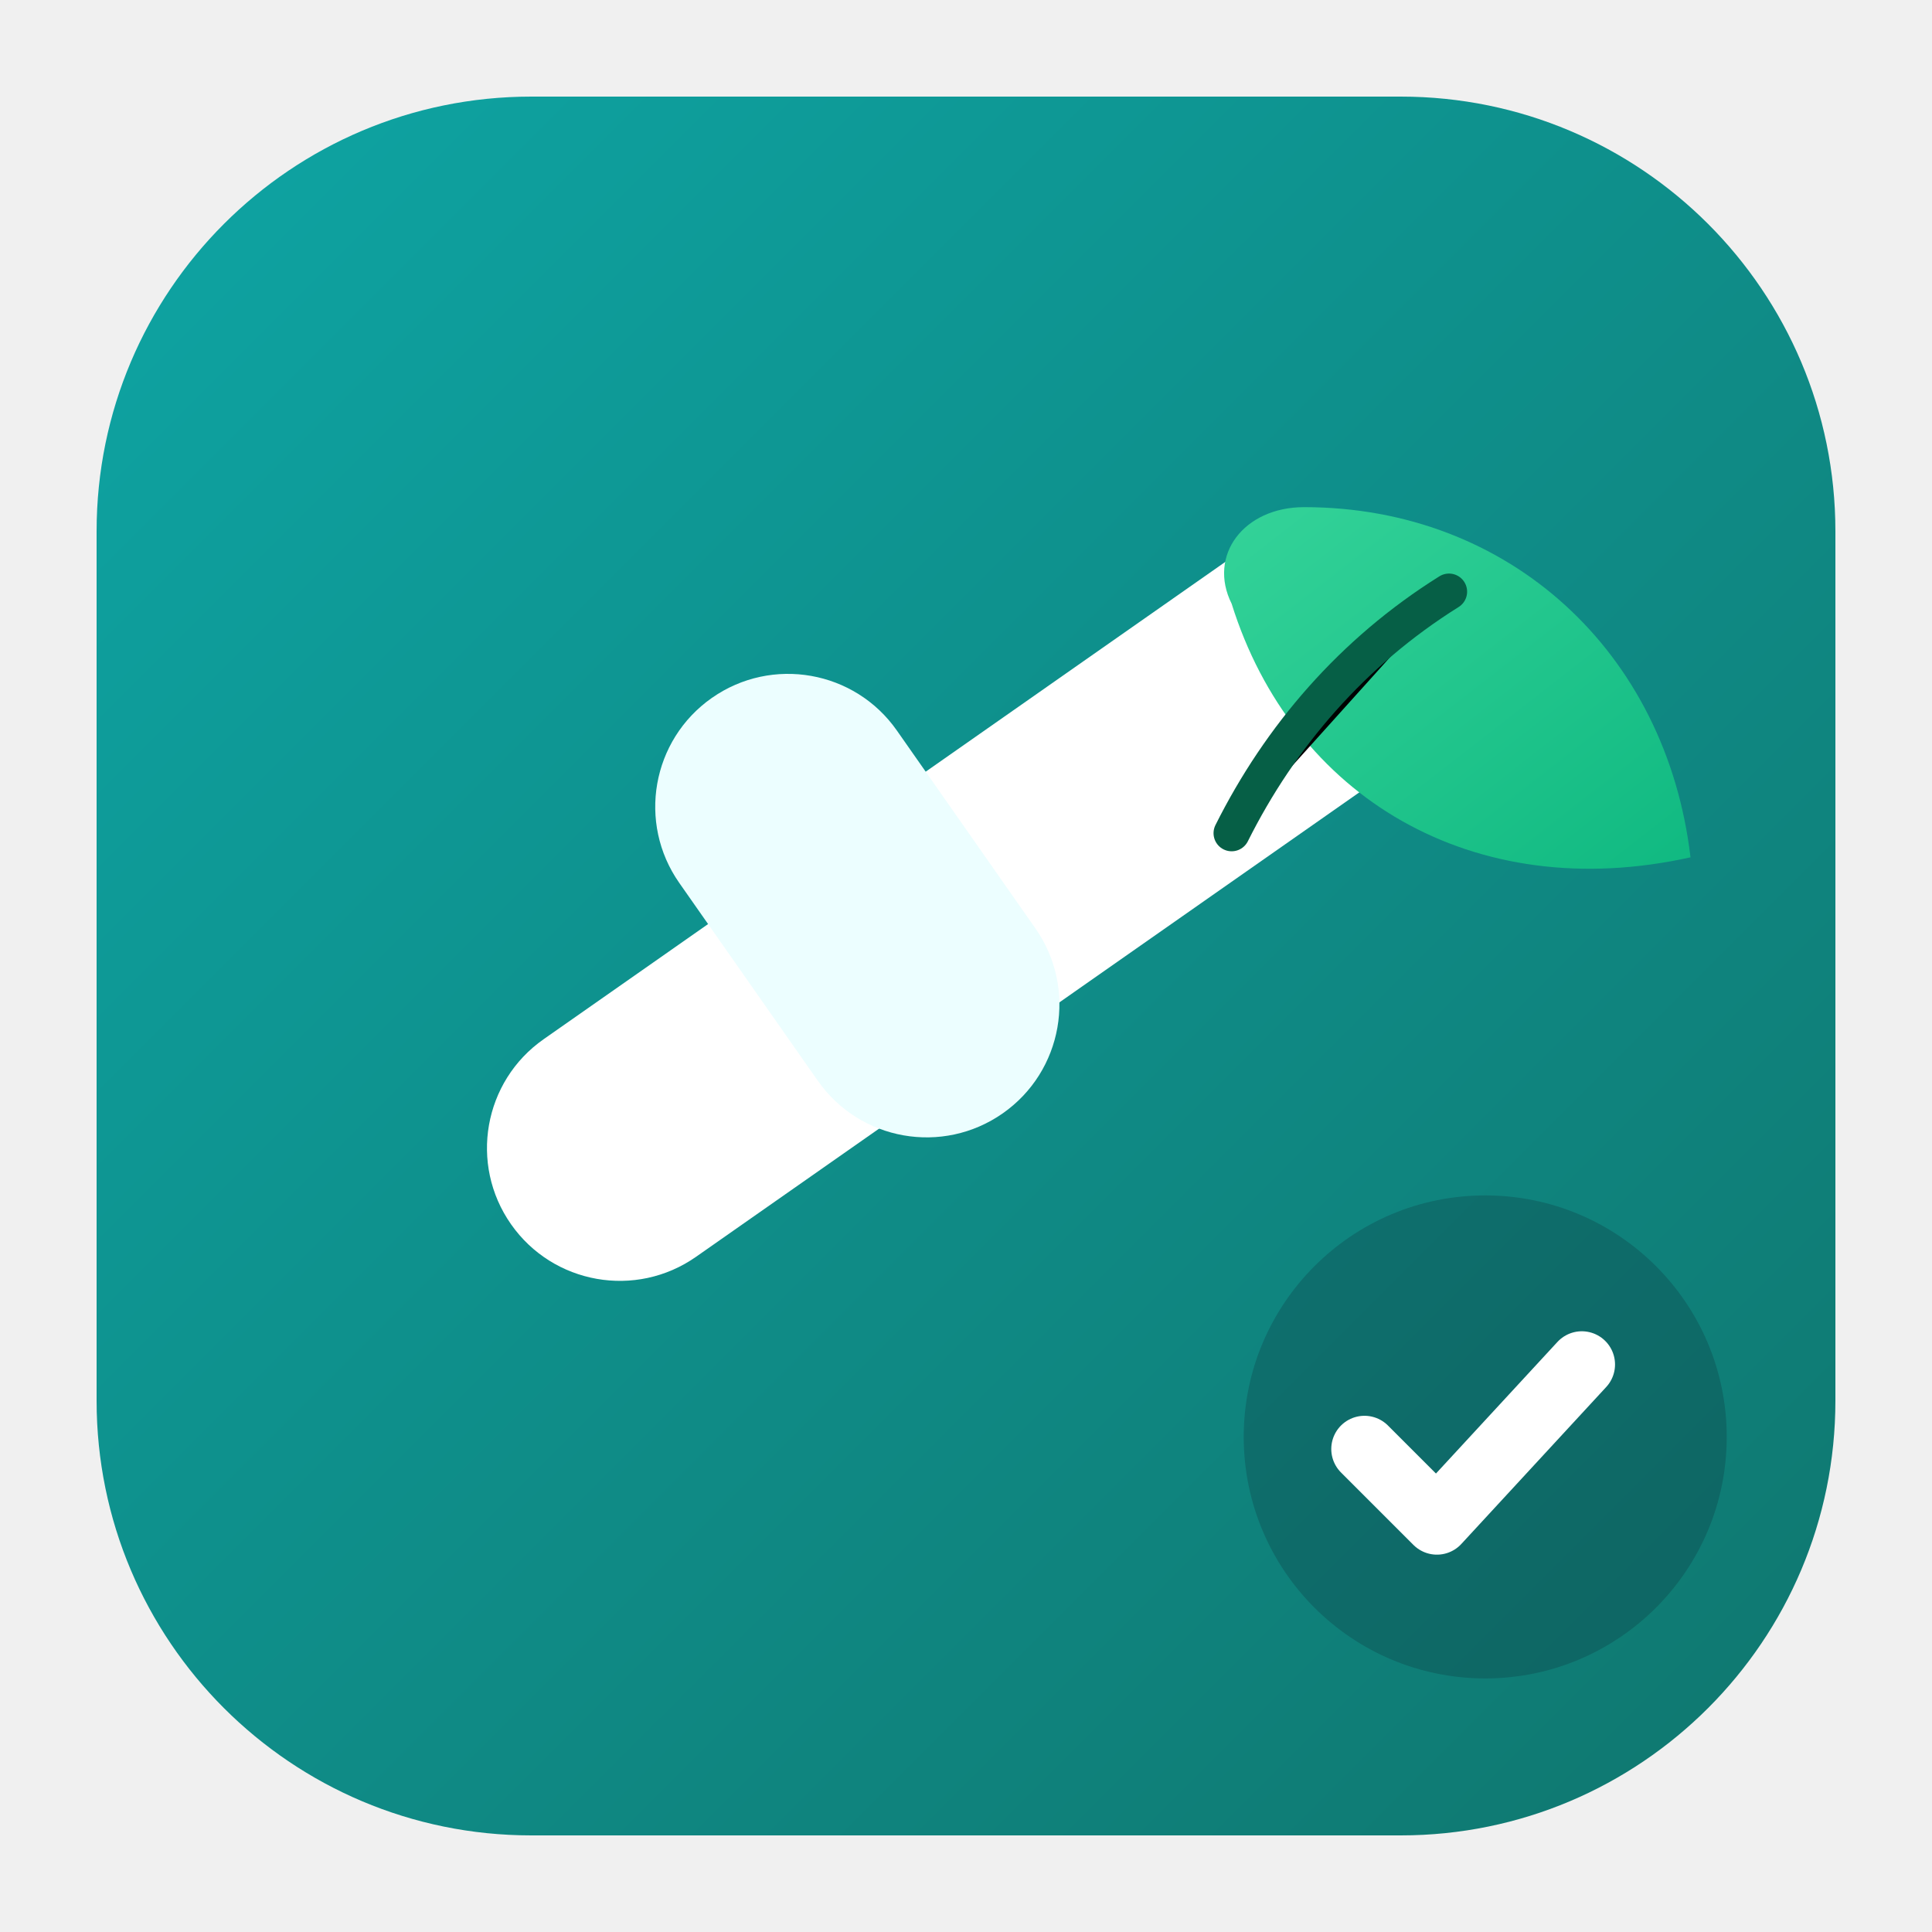
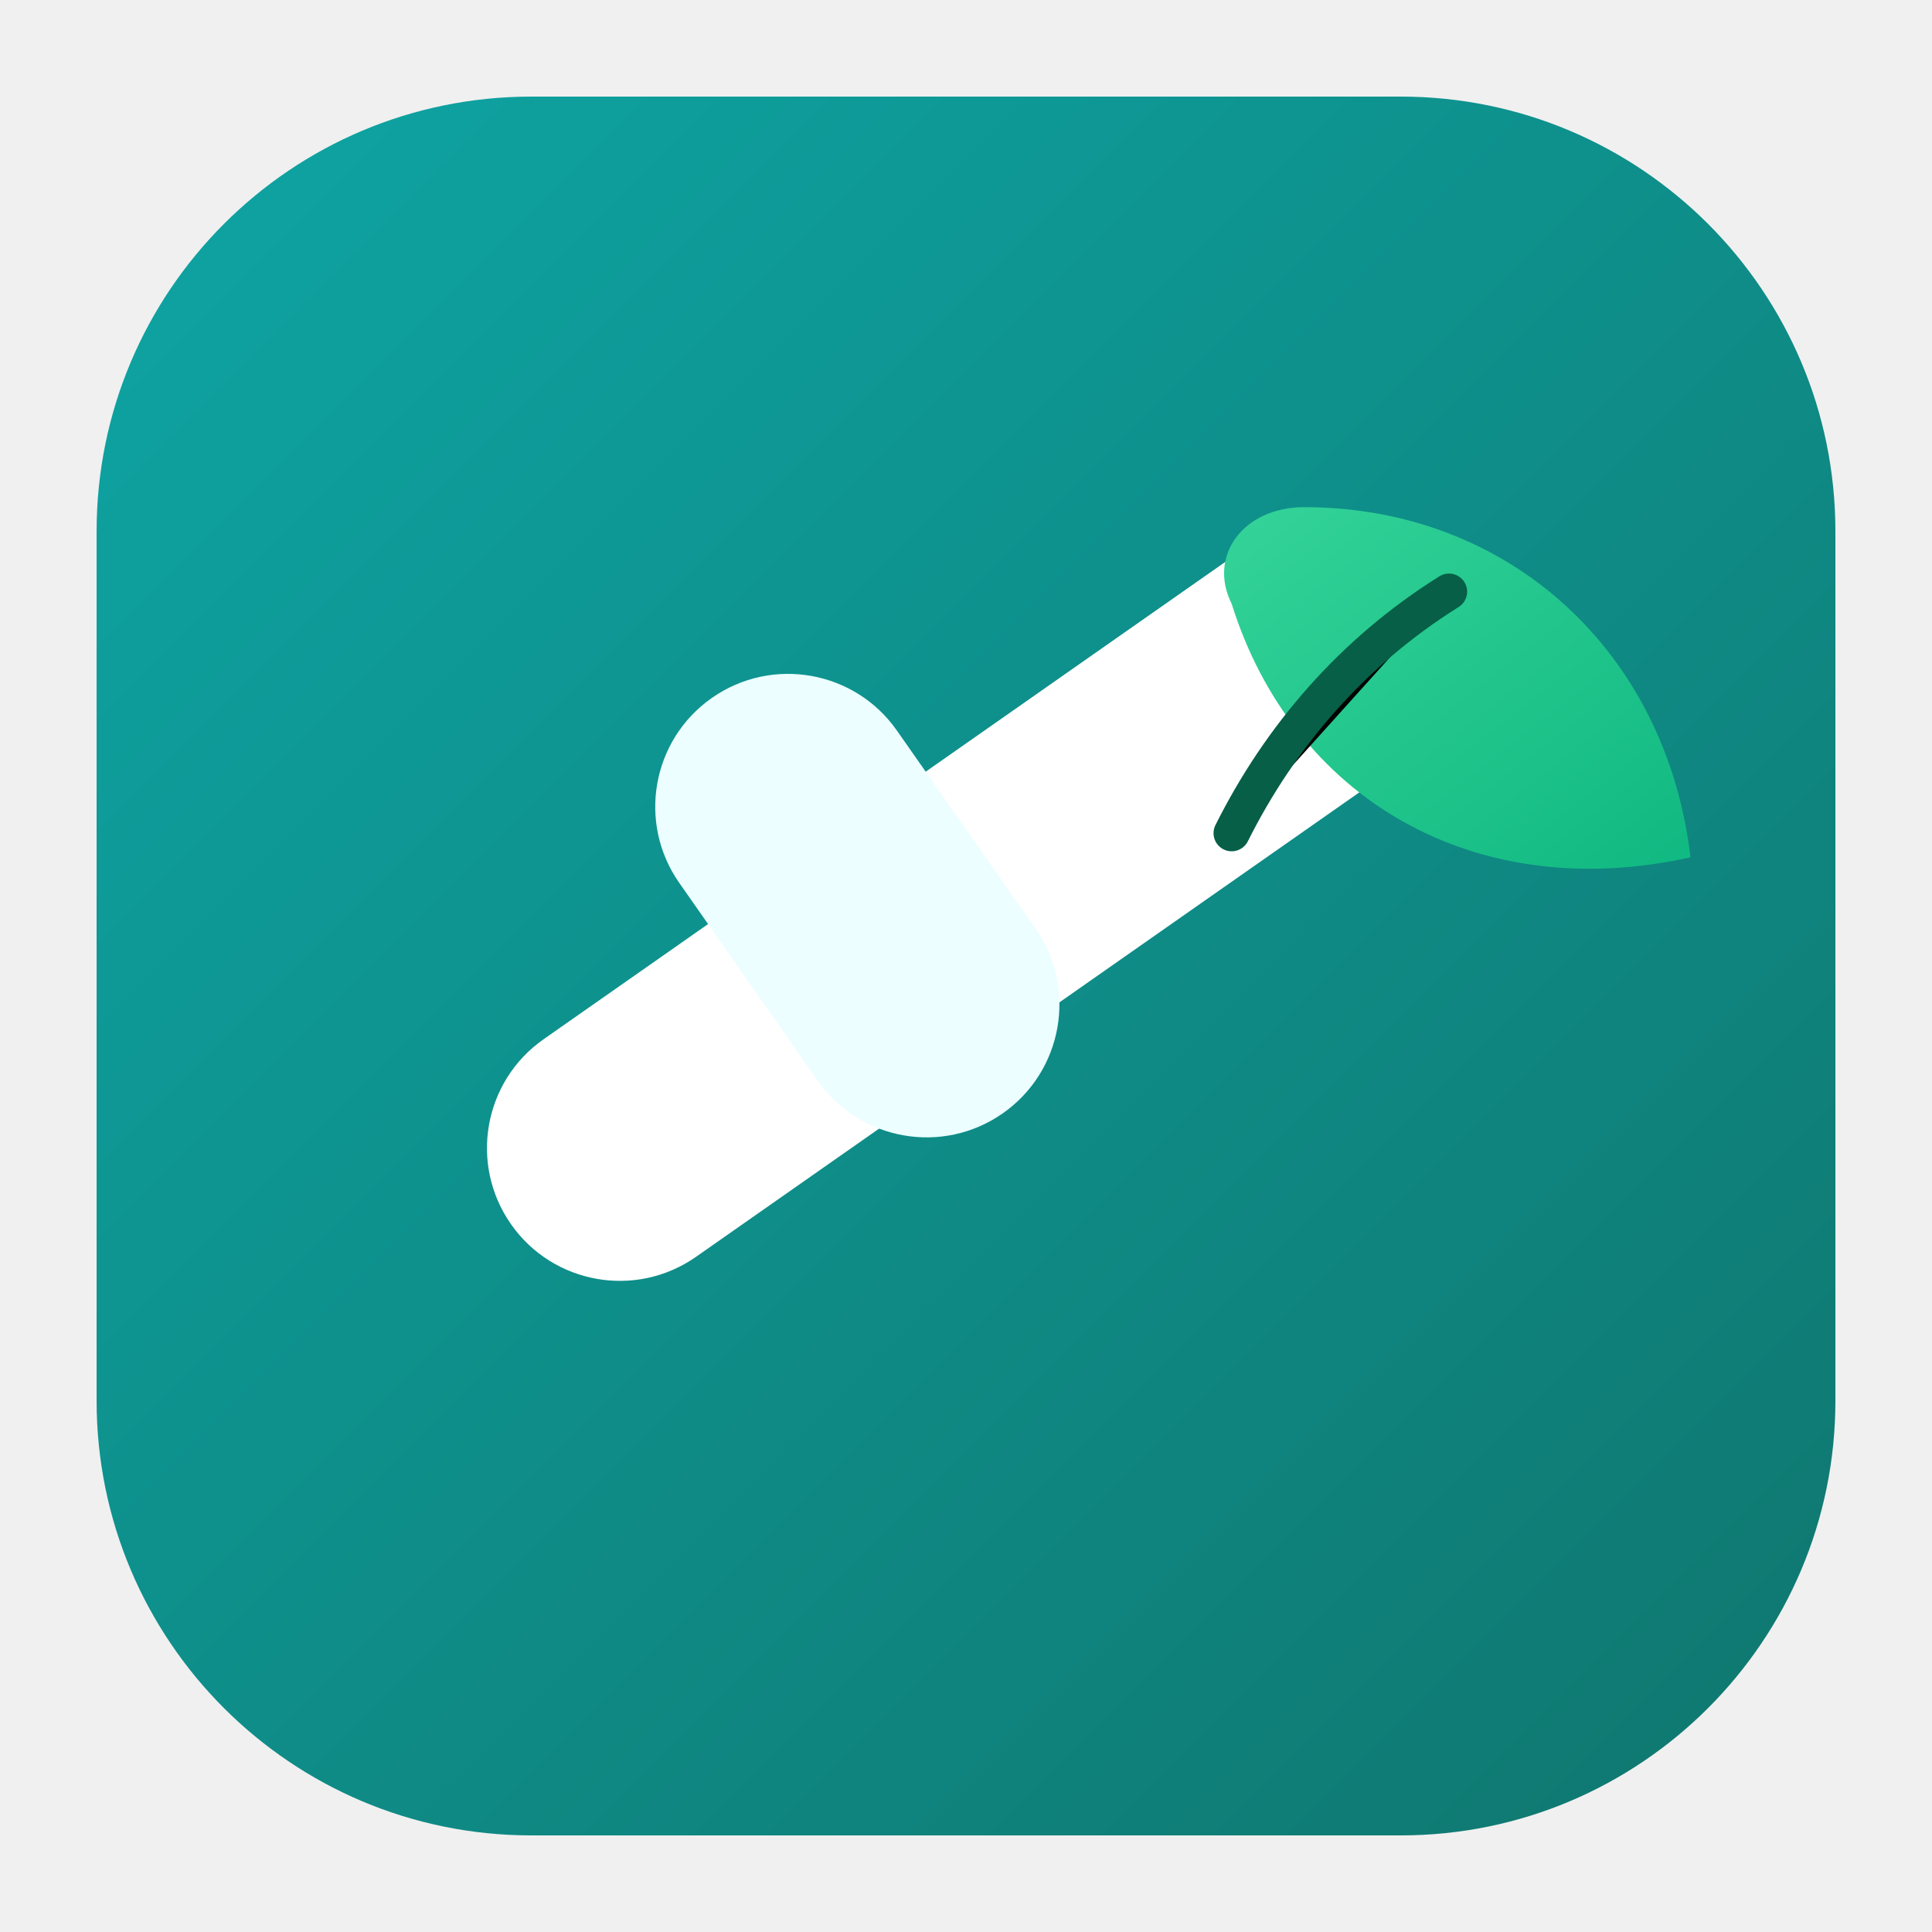
<svg xmlns="http://www.w3.org/2000/svg" viewBox="0 0 160 160" role="img" aria-label="Logo Pharma">
  <defs>
    <linearGradient id="bg" x1="0" y1="0" x2="1" y2="1">
      <stop offset="0%" stop-color="#0ea5a4" />
      <stop offset="100%" stop-color="#0f766e" />
    </linearGradient>
    <linearGradient id="leaf" x1="0" y1="0" x2="1" y2="1">
      <stop offset="0%" stop-color="#34d399" />
      <stop offset="100%" stop-color="#10b981" />
    </linearGradient>
  </defs>
  <rect x="8" y="8" width="144" height="144" rx="36" fill="url(#bg)" />
  <rect x="34" y="64" width="92" height="22" rx="11" fill="#ffffff" transform="rotate(-35 80 75)" />
  <rect x="60" y="54" width="22" height="42" rx="11" fill="#ecfeff" transform="rotate(-35 71 75)" />
  <path d="M108 42c17 0 30 12 32 29-18 4-33-5-38-21-2-4 1-8 6-8z" fill="url(#leaf)" />
  <path d="M120 49c-8 5-14 12-18 20" stroke="#065f46" stroke-width="3" stroke-linecap="round" />
-   <circle cx="123" cy="119" r="20" fill="#0b1324" opacity="0.2" />
-   <path d="M113 120l6 6 12-13" stroke="#ffffff" stroke-width="5.5" stroke-linecap="round" stroke-linejoin="round" fill="none" />
</svg>
